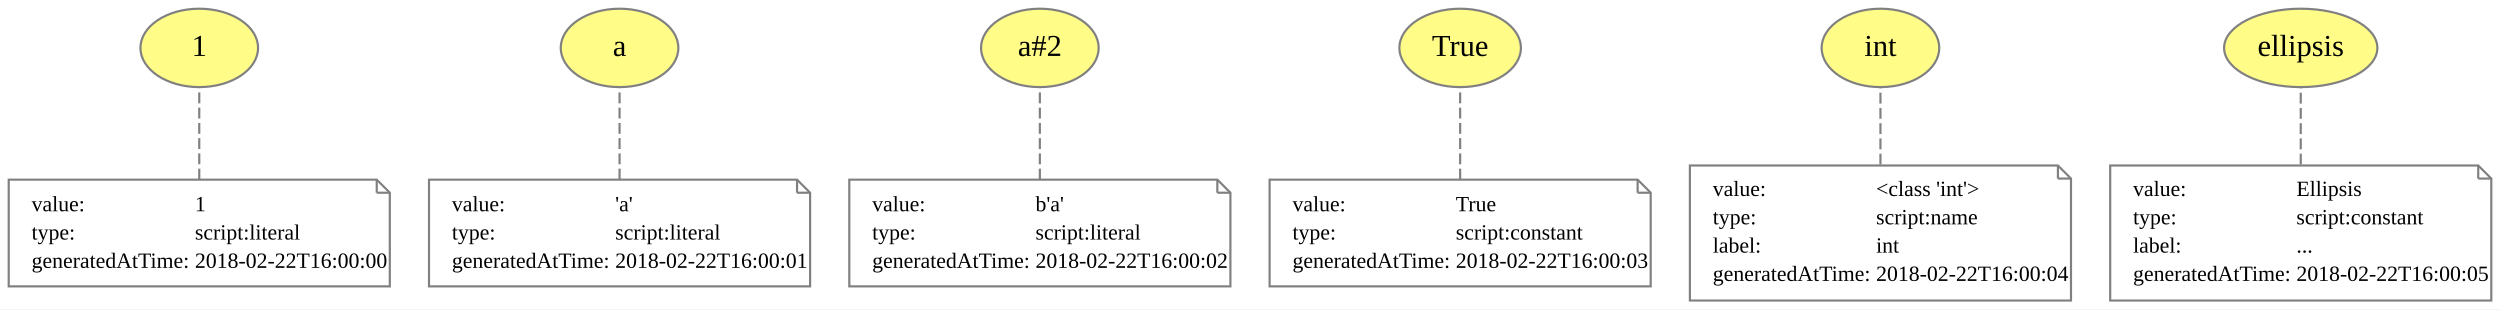
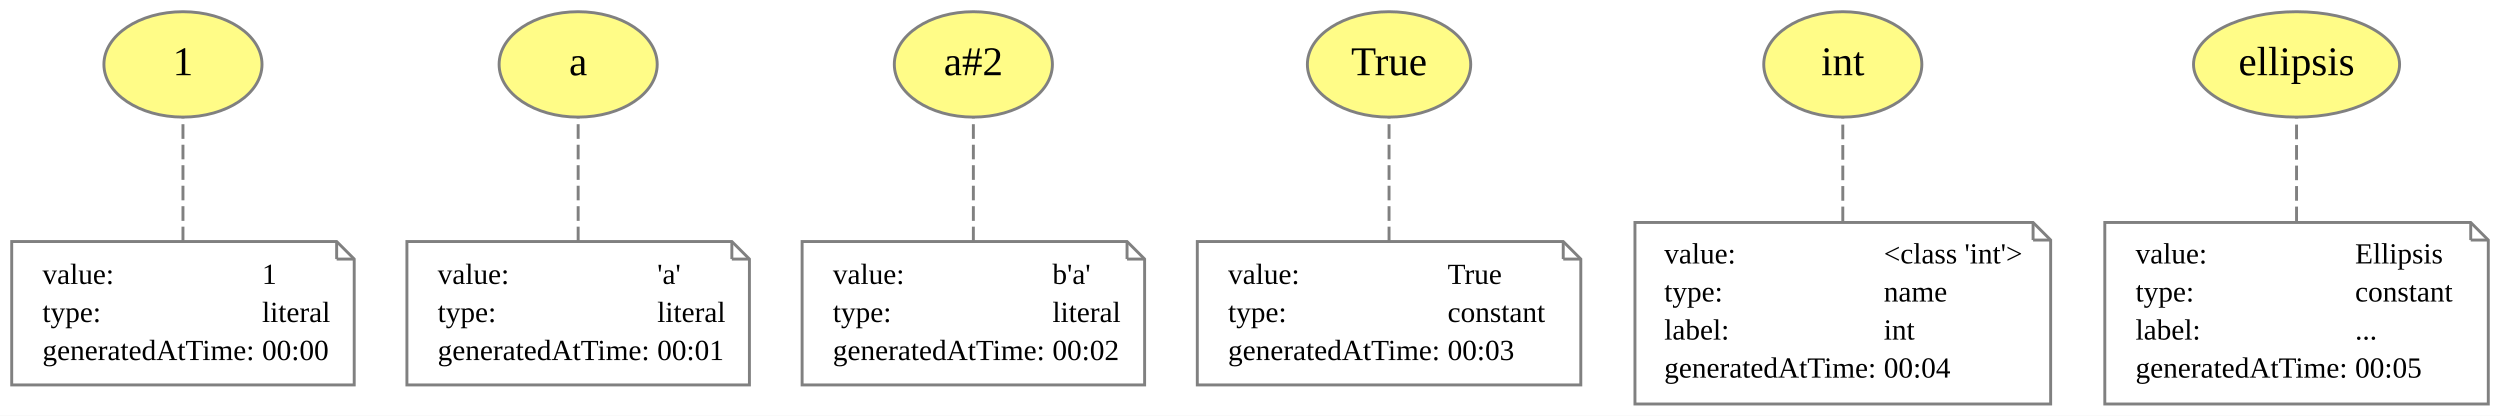
- <svg xmlns="http://www.w3.org/2000/svg" xmlns:xlink="http://www.w3.org/1999/xlink" width="1148pt" height="142pt" viewBox="0.00 0.00 1148.00 142.00">
+ <svg xmlns="http://www.w3.org/2000/svg" xmlns:xlink="http://www.w3.org/1999/xlink" width="854pt" height="142pt" viewBox="0.00 0.00 854.00 142.00">
  <g id="graph0" class="graph" transform="scale(1 1) rotate(0) translate(4 138)">
-     <polygon fill="white" stroke="none" points="-4,4 -4,-138 1144,-138 1144,4 -4,4" />
+     <polygon fill="white" stroke="none" points="-4,4 -4,-138 850,-138 850,4 -4,4" />
    <g id="node1" class="node">
      <g id="a_node1">
        <a xlink:href="http://example.org/1" xlink:title="1">
-           <ellipse fill="#fffc87" stroke="#808080" cx="87.5" cy="-116" rx="27" ry="18" />
-           <text text-anchor="middle" x="87.5" y="-112.3" font-family="Times New Roman,serif" font-size="14.00">1</text>
+           <ellipse fill="#fffc87" stroke="#808080" cx="58.5" cy="-116" rx="27" ry="18" />
+           <text text-anchor="middle" x="58.5" y="-112.3" font-family="Times New Roman,serif" font-size="14.00">1</text>
        </a>
      </g>
    </g>
    <g id="node2" class="node">
-       <polygon fill="none" stroke="gray" points="169,-55.5 0,-55.5 0,-6.5 175,-6.5 175,-49.5 169,-55.5" />
-       <polyline fill="none" stroke="gray" points="169,-55.5 169,-49.5 " />
-       <polyline fill="none" stroke="gray" points="175,-49.5 169,-49.5 " />
+       <polygon fill="none" stroke="gray" points="111,-55.5 7.10543e-015,-55.5 7.10543e-015,-6.5 117,-6.5 117,-49.5 111,-55.5" />
+       <polyline fill="none" stroke="gray" points="111,-55.5 111,-49.5 " />
+       <polyline fill="none" stroke="gray" points="117,-49.5 111,-49.5 " />
      <text text-anchor="start" x="10.5" y="-41" font-family="Times New Roman,serif" font-size="10.00">value:</text>
      <text text-anchor="start" x="85.5" y="-41" font-family="Times New Roman,serif" font-size="10.00">1</text>
      <text text-anchor="start" x="10.5" y="-28" font-family="Times New Roman,serif" font-size="10.00">type:</text>
-       <text text-anchor="start" x="85.5" y="-28" font-family="Times New Roman,serif" font-size="10.00">script:literal</text>
+       <text text-anchor="start" x="85.5" y="-28" font-family="Times New Roman,serif" font-size="10.00">literal</text>
      <text text-anchor="start" x="10.5" y="-15" font-family="Times New Roman,serif" font-size="10.00">generatedAtTime:</text>
-       <text text-anchor="start" x="85.5" y="-15" font-family="Times New Roman,serif" font-size="10.00">2018-02-22T16:00:00</text>
+       <text text-anchor="start" x="85.5" y="-15" font-family="Times New Roman,serif" font-size="10.00">00:00</text>
    </g>
    <g id="edge1" class="edge">
-       <path fill="none" stroke="gray" stroke-dasharray="5,2" d="M87.5,-55.562C87.5,-69.078 87.5,-85.736 87.5,-97.975" />
+       <path fill="none" stroke="gray" stroke-dasharray="5,2" d="M58.5,-55.562C58.5,-69.078 58.5,-85.736 58.5,-97.975" />
    </g>
    <g id="node3" class="node">
      <g id="a_node3">
        <a xlink:href="http://example.org/a" xlink:title="a">
-           <ellipse fill="#fffc87" stroke="#808080" cx="280.5" cy="-116" rx="27" ry="18" />
-           <text text-anchor="middle" x="280.5" y="-112.3" font-family="Times New Roman,serif" font-size="14.00">a</text>
+           <ellipse fill="#fffc87" stroke="#808080" cx="193.5" cy="-116" rx="27" ry="18" />
+           <text text-anchor="middle" x="193.5" y="-112.3" font-family="Times New Roman,serif" font-size="14.00">a</text>
        </a>
      </g>
    </g>
    <g id="node4" class="node">
-       <polygon fill="none" stroke="gray" points="362,-55.5 193,-55.5 193,-6.5 368,-6.5 368,-49.5 362,-55.5" />
-       <polyline fill="none" stroke="gray" points="362,-55.5 362,-49.5 " />
-       <polyline fill="none" stroke="gray" points="368,-49.5 362,-49.5 " />
-       <text text-anchor="start" x="203.5" y="-41" font-family="Times New Roman,serif" font-size="10.00">value:</text>
-       <text text-anchor="start" x="278.5" y="-41" font-family="Times New Roman,serif" font-size="10.00">'a'</text>
-       <text text-anchor="start" x="203.5" y="-28" font-family="Times New Roman,serif" font-size="10.00">type:</text>
-       <text text-anchor="start" x="278.5" y="-28" font-family="Times New Roman,serif" font-size="10.00">script:literal</text>
-       <text text-anchor="start" x="203.5" y="-15" font-family="Times New Roman,serif" font-size="10.00">generatedAtTime:</text>
-       <text text-anchor="start" x="278.5" y="-15" font-family="Times New Roman,serif" font-size="10.00">2018-02-22T16:00:01</text>
+       <polygon fill="none" stroke="gray" points="246,-55.5 135,-55.5 135,-6.5 252,-6.5 252,-49.5 246,-55.5" />
+       <polyline fill="none" stroke="gray" points="246,-55.5 246,-49.5 " />
+       <polyline fill="none" stroke="gray" points="252,-49.5 246,-49.5 " />
+       <text text-anchor="start" x="145.5" y="-41" font-family="Times New Roman,serif" font-size="10.00">value:</text>
+       <text text-anchor="start" x="220.5" y="-41" font-family="Times New Roman,serif" font-size="10.00">'a'</text>
+       <text text-anchor="start" x="145.5" y="-28" font-family="Times New Roman,serif" font-size="10.00">type:</text>
+       <text text-anchor="start" x="220.5" y="-28" font-family="Times New Roman,serif" font-size="10.00">literal</text>
+       <text text-anchor="start" x="145.5" y="-15" font-family="Times New Roman,serif" font-size="10.00">generatedAtTime:</text>
+       <text text-anchor="start" x="220.5" y="-15" font-family="Times New Roman,serif" font-size="10.00">00:01</text>
    </g>
    <g id="edge2" class="edge">
-       <path fill="none" stroke="gray" stroke-dasharray="5,2" d="M280.5,-55.562C280.5,-69.078 280.5,-85.736 280.5,-97.975" />
+       <path fill="none" stroke="gray" stroke-dasharray="5,2" d="M193.5,-55.562C193.5,-69.078 193.5,-85.736 193.5,-97.975" />
    </g>
    <g id="node5" class="node">
      <g id="a_node5">
        <a xlink:href="http://example.org/a#2" xlink:title="a#2">
-           <ellipse fill="#fffc87" stroke="#808080" cx="473.5" cy="-116" rx="27" ry="18" />
-           <text text-anchor="middle" x="473.5" y="-112.3" font-family="Times New Roman,serif" font-size="14.00">a#2</text>
+           <ellipse fill="#fffc87" stroke="#808080" cx="328.5" cy="-116" rx="27" ry="18" />
+           <text text-anchor="middle" x="328.5" y="-112.3" font-family="Times New Roman,serif" font-size="14.00">a#2</text>
        </a>
      </g>
    </g>
    <g id="node6" class="node">
-       <polygon fill="none" stroke="gray" points="555,-55.5 386,-55.5 386,-6.5 561,-6.5 561,-49.5 555,-55.5" />
-       <polyline fill="none" stroke="gray" points="555,-55.5 555,-49.5 " />
-       <polyline fill="none" stroke="gray" points="561,-49.5 555,-49.5 " />
-       <text text-anchor="start" x="396.5" y="-41" font-family="Times New Roman,serif" font-size="10.00">value:</text>
-       <text text-anchor="start" x="471.5" y="-41" font-family="Times New Roman,serif" font-size="10.00">b'a'</text>
-       <text text-anchor="start" x="396.5" y="-28" font-family="Times New Roman,serif" font-size="10.00">type:</text>
-       <text text-anchor="start" x="471.5" y="-28" font-family="Times New Roman,serif" font-size="10.00">script:literal</text>
-       <text text-anchor="start" x="396.5" y="-15" font-family="Times New Roman,serif" font-size="10.00">generatedAtTime:</text>
-       <text text-anchor="start" x="471.5" y="-15" font-family="Times New Roman,serif" font-size="10.00">2018-02-22T16:00:02</text>
+       <polygon fill="none" stroke="gray" points="381,-55.5 270,-55.5 270,-6.5 387,-6.5 387,-49.5 381,-55.5" />
+       <polyline fill="none" stroke="gray" points="381,-55.5 381,-49.5 " />
+       <polyline fill="none" stroke="gray" points="387,-49.5 381,-49.5 " />
+       <text text-anchor="start" x="280.5" y="-41" font-family="Times New Roman,serif" font-size="10.00">value:</text>
+       <text text-anchor="start" x="355.5" y="-41" font-family="Times New Roman,serif" font-size="10.00">b'a'</text>
+       <text text-anchor="start" x="280.5" y="-28" font-family="Times New Roman,serif" font-size="10.00">type:</text>
+       <text text-anchor="start" x="355.5" y="-28" font-family="Times New Roman,serif" font-size="10.00">literal</text>
+       <text text-anchor="start" x="280.5" y="-15" font-family="Times New Roman,serif" font-size="10.00">generatedAtTime:</text>
+       <text text-anchor="start" x="355.5" y="-15" font-family="Times New Roman,serif" font-size="10.00">00:02</text>
    </g>
    <g id="edge3" class="edge">
-       <path fill="none" stroke="gray" stroke-dasharray="5,2" d="M473.5,-55.562C473.5,-69.078 473.5,-85.736 473.5,-97.975" />
+       <path fill="none" stroke="gray" stroke-dasharray="5,2" d="M328.5,-55.562C328.5,-69.078 328.5,-85.736 328.5,-97.975" />
    </g>
    <g id="node7" class="node">
      <g id="a_node7">
        <a xlink:href="http://example.org/True" xlink:title="True">
-           <ellipse fill="#fffc87" stroke="#808080" cx="666.5" cy="-116" rx="27.895" ry="18" />
-           <text text-anchor="middle" x="666.5" y="-112.3" font-family="Times New Roman,serif" font-size="14.00">True</text>
+           <ellipse fill="#fffc87" stroke="#808080" cx="470.5" cy="-116" rx="27.895" ry="18" />
+           <text text-anchor="middle" x="470.5" y="-112.3" font-family="Times New Roman,serif" font-size="14.00">True</text>
        </a>
      </g>
    </g>
    <g id="node8" class="node">
-       <polygon fill="none" stroke="gray" points="748,-55.5 579,-55.5 579,-6.5 754,-6.5 754,-49.5 748,-55.5" />
-       <polyline fill="none" stroke="gray" points="748,-55.5 748,-49.5 " />
-       <polyline fill="none" stroke="gray" points="754,-49.5 748,-49.5 " />
-       <text text-anchor="start" x="589.5" y="-41" font-family="Times New Roman,serif" font-size="10.00">value:</text>
-       <text text-anchor="start" x="664.5" y="-41" font-family="Times New Roman,serif" font-size="10.00">True</text>
-       <text text-anchor="start" x="589.5" y="-28" font-family="Times New Roman,serif" font-size="10.00">type:</text>
-       <text text-anchor="start" x="664.5" y="-28" font-family="Times New Roman,serif" font-size="10.00">script:constant</text>
-       <text text-anchor="start" x="589.5" y="-15" font-family="Times New Roman,serif" font-size="10.00">generatedAtTime:</text>
-       <text text-anchor="start" x="664.5" y="-15" font-family="Times New Roman,serif" font-size="10.00">2018-02-22T16:00:03</text>
+       <polygon fill="none" stroke="gray" points="530,-55.5 405,-55.5 405,-6.5 536,-6.5 536,-49.5 530,-55.5" />
+       <polyline fill="none" stroke="gray" points="530,-55.5 530,-49.5 " />
+       <polyline fill="none" stroke="gray" points="536,-49.5 530,-49.5 " />
+       <text text-anchor="start" x="415.5" y="-41" font-family="Times New Roman,serif" font-size="10.00">value:</text>
+       <text text-anchor="start" x="490.5" y="-41" font-family="Times New Roman,serif" font-size="10.00">True</text>
+       <text text-anchor="start" x="415.5" y="-28" font-family="Times New Roman,serif" font-size="10.00">type:</text>
+       <text text-anchor="start" x="490.5" y="-28" font-family="Times New Roman,serif" font-size="10.00">constant</text>
+       <text text-anchor="start" x="415.5" y="-15" font-family="Times New Roman,serif" font-size="10.00">generatedAtTime:</text>
+       <text text-anchor="start" x="490.5" y="-15" font-family="Times New Roman,serif" font-size="10.00">00:03</text>
    </g>
    <g id="edge4" class="edge">
-       <path fill="none" stroke="gray" stroke-dasharray="5,2" d="M666.5,-55.562C666.5,-69.078 666.5,-85.736 666.5,-97.975" />
+       <path fill="none" stroke="gray" stroke-dasharray="5,2" d="M470.5,-55.562C470.5,-69.078 470.5,-85.736 470.5,-97.975" />
    </g>
    <g id="node9" class="node">
      <g id="a_node9">
        <a xlink:href="http://example.org/int" xlink:title="int">
-           <ellipse fill="#fffc87" stroke="#808080" cx="859.5" cy="-116" rx="27" ry="18" />
-           <text text-anchor="middle" x="859.5" y="-112.3" font-family="Times New Roman,serif" font-size="14.00">int</text>
+           <ellipse fill="#fffc87" stroke="#808080" cx="625.5" cy="-116" rx="27" ry="18" />
+           <text text-anchor="middle" x="625.5" y="-112.3" font-family="Times New Roman,serif" font-size="14.00">int</text>
        </a>
      </g>
    </g>
    <g id="node10" class="node">
-       <polygon fill="none" stroke="gray" points="941,-62 772,-62 772,-0 947,-0 947,-56 941,-62" />
-       <polyline fill="none" stroke="gray" points="941,-62 941,-56 " />
-       <polyline fill="none" stroke="gray" points="947,-56 941,-56 " />
-       <text text-anchor="start" x="782.5" y="-48" font-family="Times New Roman,serif" font-size="10.00">value:</text>
-       <text text-anchor="start" x="857.5" y="-48" font-family="Times New Roman,serif" font-size="10.00">&lt;class 'int'&gt;</text>
-       <text text-anchor="start" x="782.5" y="-35" font-family="Times New Roman,serif" font-size="10.00">type:</text>
-       <text text-anchor="start" x="857.5" y="-35" font-family="Times New Roman,serif" font-size="10.00">script:name</text>
-       <text text-anchor="start" x="782.5" y="-22" font-family="Times New Roman,serif" font-size="10.00">label:</text>
-       <text text-anchor="start" x="857.5" y="-22" font-family="Times New Roman,serif" font-size="10.00">int</text>
-       <text text-anchor="start" x="782.5" y="-9" font-family="Times New Roman,serif" font-size="10.00">generatedAtTime:</text>
-       <text text-anchor="start" x="857.5" y="-9" font-family="Times New Roman,serif" font-size="10.00">2018-02-22T16:00:04</text>
+       <polygon fill="none" stroke="gray" points="690.5,-62 554.5,-62 554.5,-0 696.5,-0 696.5,-56 690.5,-62" />
+       <polyline fill="none" stroke="gray" points="690.5,-62 690.5,-56 " />
+       <polyline fill="none" stroke="gray" points="696.5,-56 690.5,-56 " />
+       <text text-anchor="start" x="564.5" y="-48" font-family="Times New Roman,serif" font-size="10.00">value:</text>
+       <text text-anchor="start" x="639.5" y="-48" font-family="Times New Roman,serif" font-size="10.00">&lt;class 'int'&gt;</text>
+       <text text-anchor="start" x="564.5" y="-35" font-family="Times New Roman,serif" font-size="10.00">type:</text>
+       <text text-anchor="start" x="639.5" y="-35" font-family="Times New Roman,serif" font-size="10.00">name</text>
+       <text text-anchor="start" x="564.5" y="-22" font-family="Times New Roman,serif" font-size="10.00">label:</text>
+       <text text-anchor="start" x="639.5" y="-22" font-family="Times New Roman,serif" font-size="10.00">int</text>
+       <text text-anchor="start" x="564.5" y="-9" font-family="Times New Roman,serif" font-size="10.00">generatedAtTime:</text>
+       <text text-anchor="start" x="639.5" y="-9" font-family="Times New Roman,serif" font-size="10.00">00:04</text>
    </g>
    <g id="edge5" class="edge">
-       <path fill="none" stroke="gray" stroke-dasharray="5,2" d="M859.5,-62.435C859.5,-74.279 859.5,-87.42 859.5,-97.6" />
+       <path fill="none" stroke="gray" stroke-dasharray="5,2" d="M625.5,-62.435C625.5,-74.279 625.5,-87.42 625.5,-97.6" />
    </g>
    <g id="node11" class="node">
      <g id="a_node11">
        <a xlink:href="http://example.org/ellipsis" xlink:title="ellipsis">
-           <ellipse fill="#fffc87" stroke="#808080" cx="1052.5" cy="-116" rx="35.194" ry="18" />
-           <text text-anchor="middle" x="1052.5" y="-112.3" font-family="Times New Roman,serif" font-size="14.00">ellipsis</text>
+           <ellipse fill="#fffc87" stroke="#808080" cx="780.5" cy="-116" rx="35.194" ry="18" />
+           <text text-anchor="middle" x="780.5" y="-112.3" font-family="Times New Roman,serif" font-size="14.00">ellipsis</text>
        </a>
      </g>
    </g>
    <g id="node12" class="node">
-       <polygon fill="none" stroke="gray" points="1134,-62 965,-62 965,-0 1140,-0 1140,-56 1134,-62" />
-       <polyline fill="none" stroke="gray" points="1134,-62 1134,-56 " />
-       <polyline fill="none" stroke="gray" points="1140,-56 1134,-56 " />
-       <text text-anchor="start" x="975.5" y="-48" font-family="Times New Roman,serif" font-size="10.00">value:</text>
-       <text text-anchor="start" x="1050.5" y="-48" font-family="Times New Roman,serif" font-size="10.00">Ellipsis</text>
-       <text text-anchor="start" x="975.5" y="-35" font-family="Times New Roman,serif" font-size="10.00">type:</text>
-       <text text-anchor="start" x="1050.5" y="-35" font-family="Times New Roman,serif" font-size="10.00">script:constant</text>
-       <text text-anchor="start" x="975.5" y="-22" font-family="Times New Roman,serif" font-size="10.00">label:</text>
-       <text text-anchor="start" x="1050.5" y="-22" font-family="Times New Roman,serif" font-size="10.00">...</text>
-       <text text-anchor="start" x="975.5" y="-9" font-family="Times New Roman,serif" font-size="10.00">generatedAtTime:</text>
-       <text text-anchor="start" x="1050.5" y="-9" font-family="Times New Roman,serif" font-size="10.00">2018-02-22T16:00:05</text>
+       <polygon fill="none" stroke="gray" points="840,-62 715,-62 715,-0 846,-0 846,-56 840,-62" />
+       <polyline fill="none" stroke="gray" points="840,-62 840,-56 " />
+       <polyline fill="none" stroke="gray" points="846,-56 840,-56 " />
+       <text text-anchor="start" x="725.5" y="-48" font-family="Times New Roman,serif" font-size="10.00">value:</text>
+       <text text-anchor="start" x="800.5" y="-48" font-family="Times New Roman,serif" font-size="10.00">Ellipsis</text>
+       <text text-anchor="start" x="725.5" y="-35" font-family="Times New Roman,serif" font-size="10.00">type:</text>
+       <text text-anchor="start" x="800.5" y="-35" font-family="Times New Roman,serif" font-size="10.00">constant</text>
+       <text text-anchor="start" x="725.5" y="-22" font-family="Times New Roman,serif" font-size="10.00">label:</text>
+       <text text-anchor="start" x="800.5" y="-22" font-family="Times New Roman,serif" font-size="10.00">...</text>
+       <text text-anchor="start" x="725.5" y="-9" font-family="Times New Roman,serif" font-size="10.00">generatedAtTime:</text>
+       <text text-anchor="start" x="800.5" y="-9" font-family="Times New Roman,serif" font-size="10.00">00:05</text>
    </g>
    <g id="edge6" class="edge">
-       <path fill="none" stroke="gray" stroke-dasharray="5,2" d="M1052.5,-62.435C1052.5,-74.279 1052.5,-87.42 1052.5,-97.6" />
+       <path fill="none" stroke="gray" stroke-dasharray="5,2" d="M780.5,-62.435C780.5,-74.279 780.5,-87.42 780.5,-97.6" />
    </g>
  </g>
</svg>
